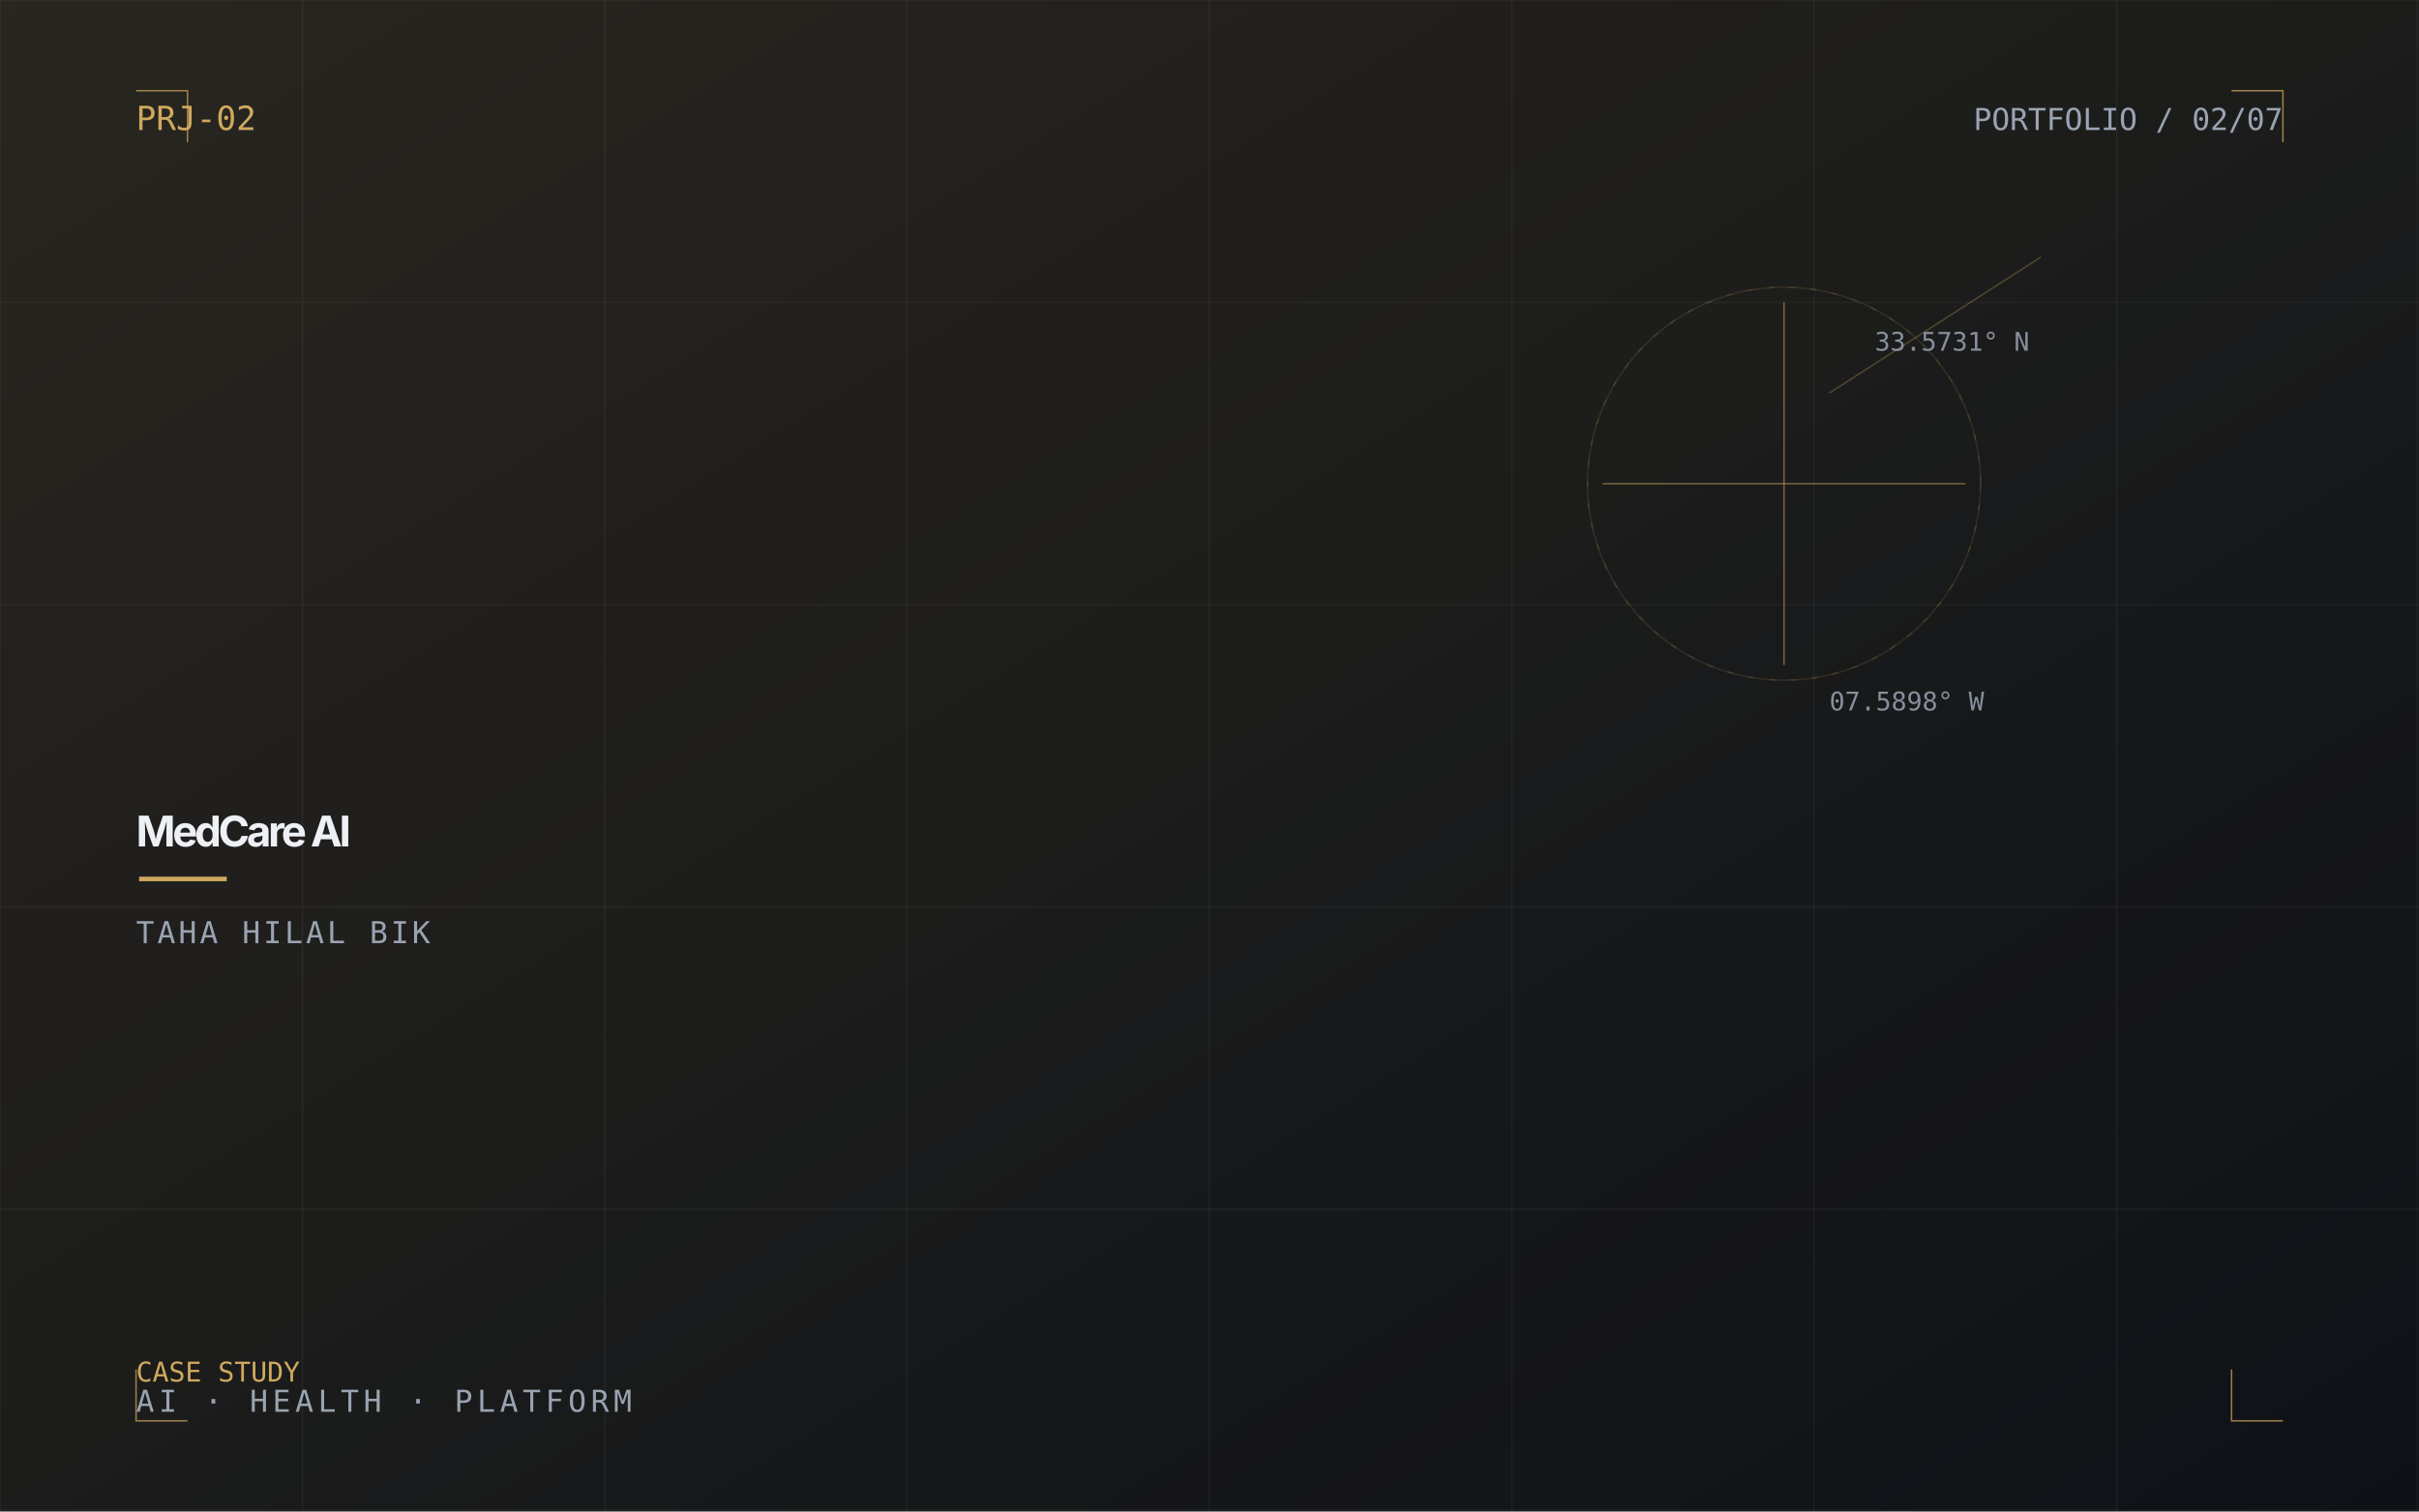
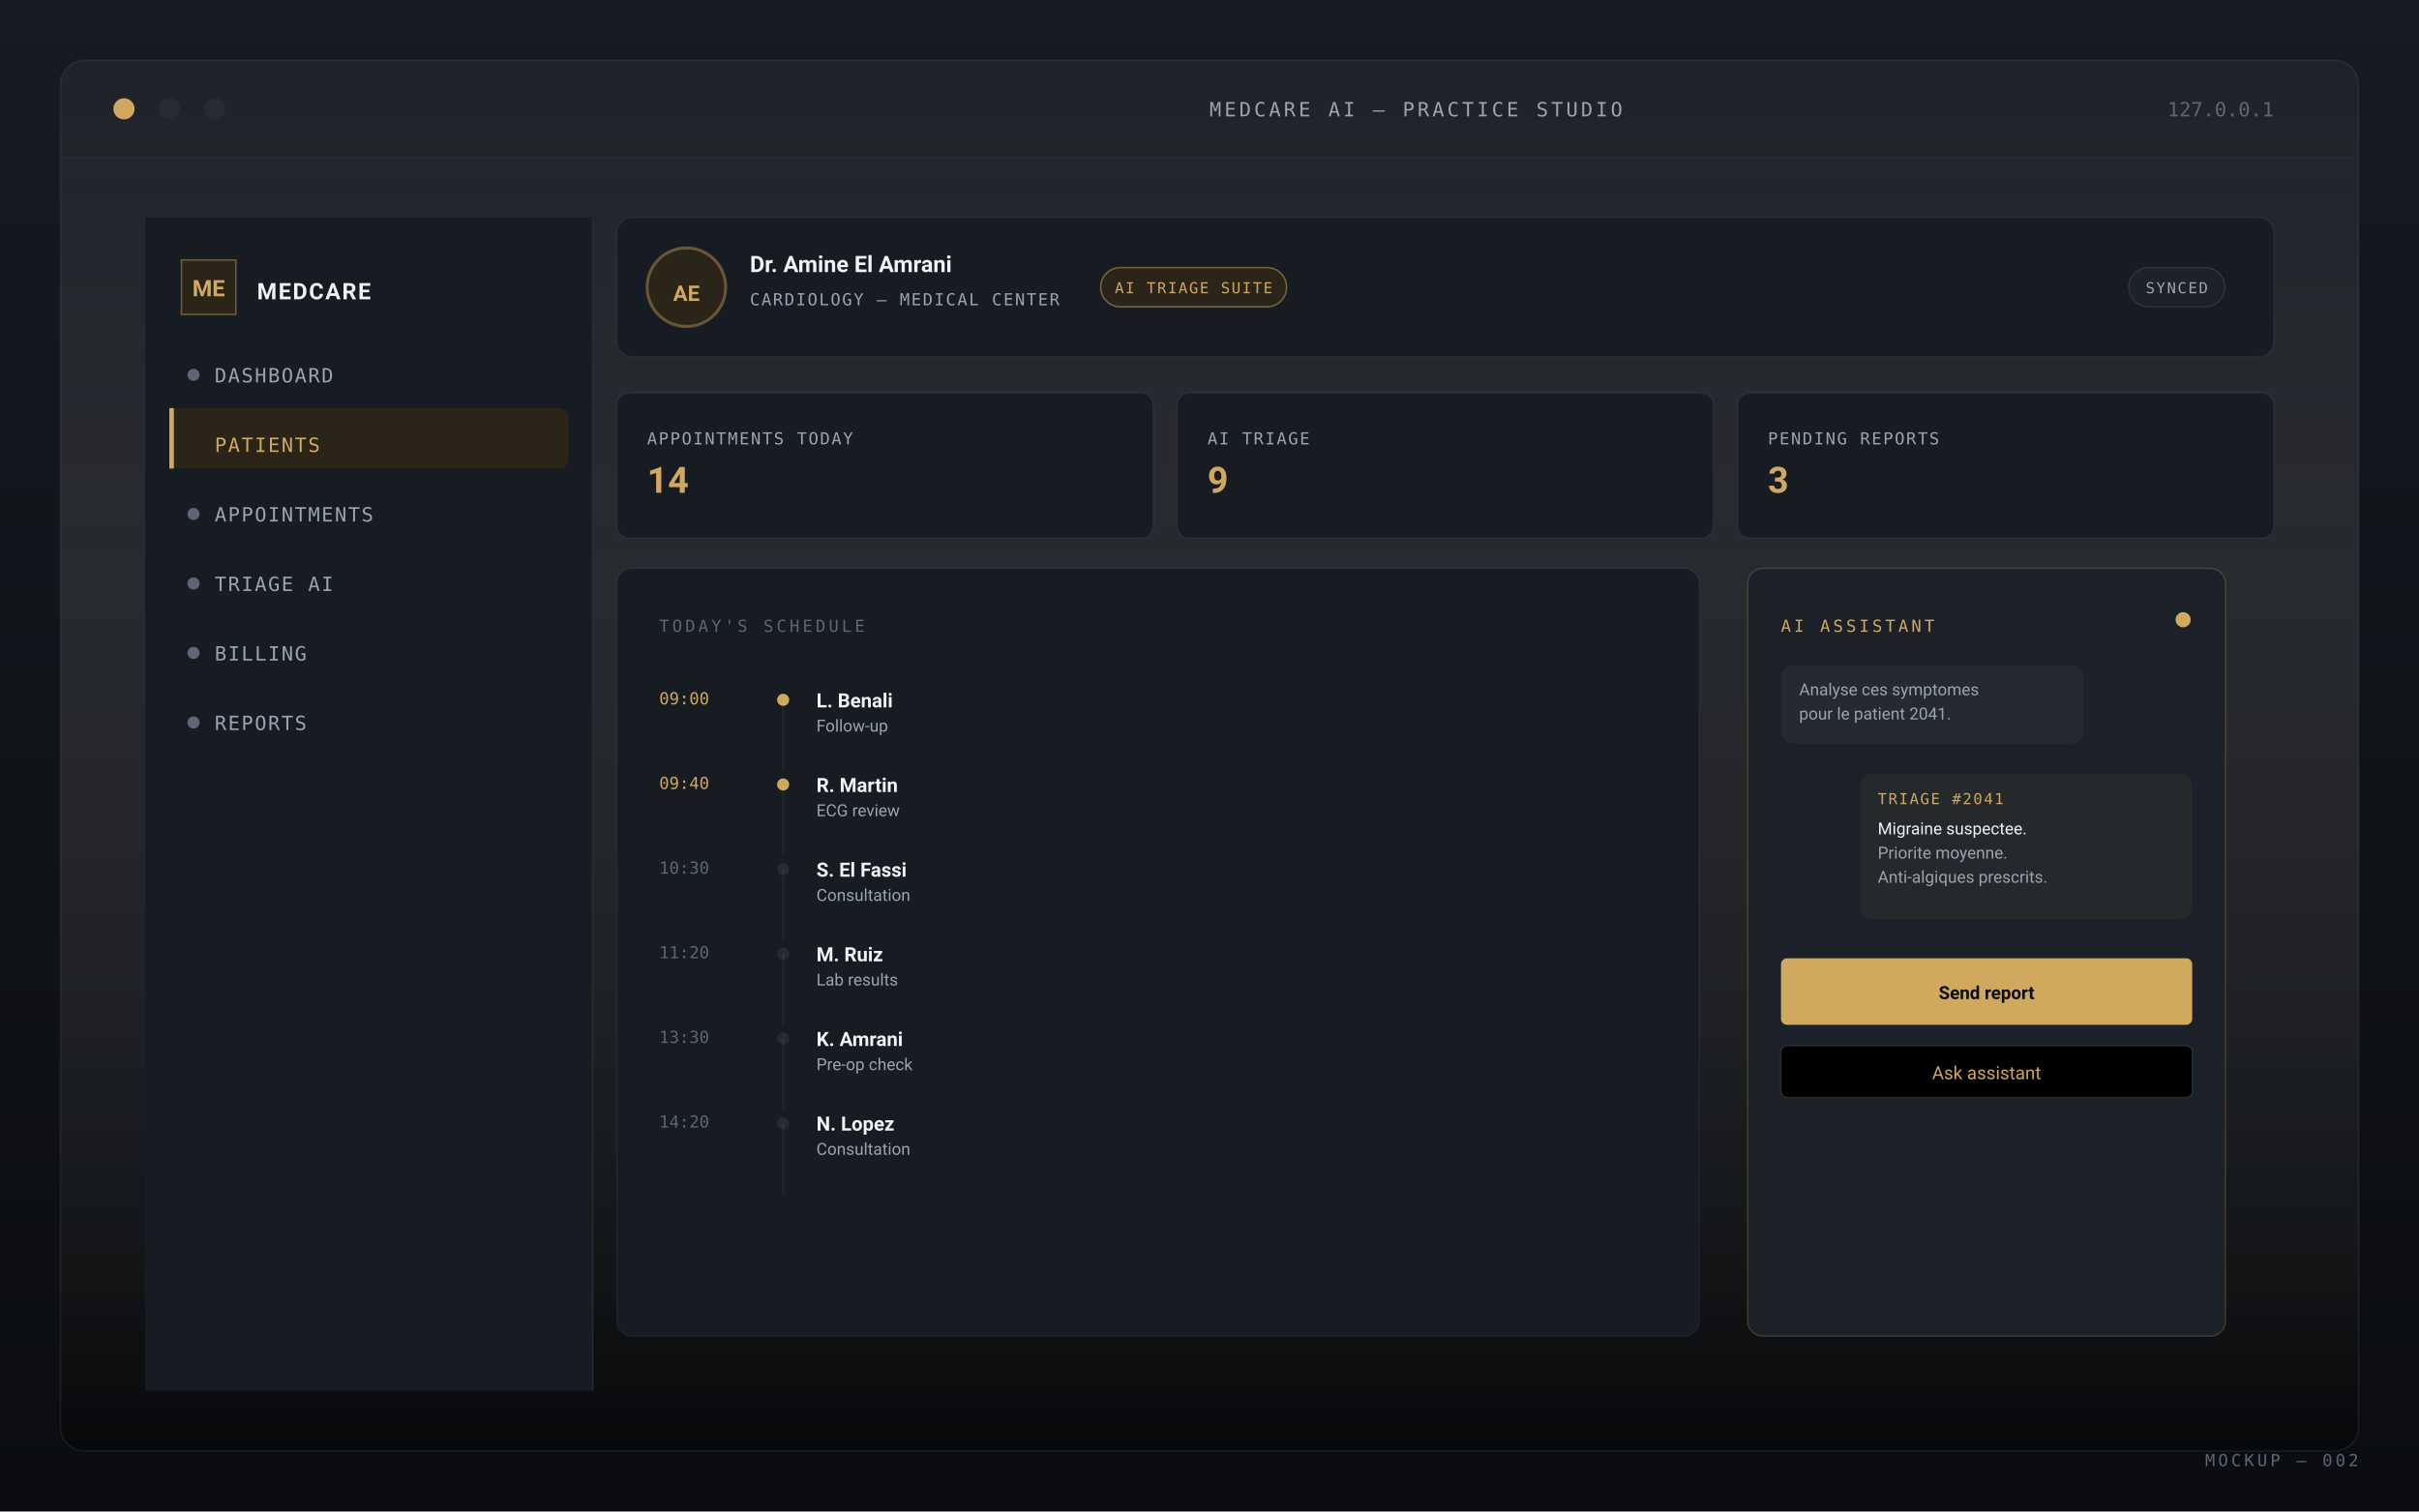
- <svg xmlns="http://www.w3.org/2000/svg" width="1600" height="1000" viewBox="0 0 1600 1000">
-   <defs>
-     <linearGradient id="g02" x1="0" y1="0" x2="1" y2="1">
-       <stop offset="0" stop-color="#d0a95f" stop-opacity="0.14" />
-       <stop offset="1" stop-color="#d0a95f" stop-opacity="0" />
-     </linearGradient>
-   </defs>
-   <rect width="1600" height="1000" fill="#0e1116" />
-   <rect width="1600" height="1000" fill="url(#g02)" />
-   <g opacity="0.5">
-     <line x1="0" y1="0" x2="0" y2="1000" stroke="rgba(237,240,244,0.08)" />
-     <line x1="200" y1="0" x2="200" y2="1000" stroke="rgba(237,240,244,0.08)" />
-     <line x1="400" y1="0" x2="400" y2="1000" stroke="rgba(237,240,244,0.08)" />
-     <line x1="600" y1="0" x2="600" y2="1000" stroke="rgba(237,240,244,0.08)" />
-     <line x1="800" y1="0" x2="800" y2="1000" stroke="rgba(237,240,244,0.08)" />
-     <line x1="1000" y1="0" x2="1000" y2="1000" stroke="rgba(237,240,244,0.08)" />
-     <line x1="1200" y1="0" x2="1200" y2="1000" stroke="rgba(237,240,244,0.08)" />
-     <line x1="1400" y1="0" x2="1400" y2="1000" stroke="rgba(237,240,244,0.08)" />
-     <line x1="1599" y1="0" x2="1599" y2="1000" stroke="rgba(237,240,244,0.08)" />
-     <line x1="0" y1="0" x2="1600" y2="0" stroke="rgba(237,240,244,0.08)" />
-     <line x1="0" y1="200" x2="1600" y2="200" stroke="rgba(237,240,244,0.08)" />
-     <line x1="0" y1="400" x2="1600" y2="400" stroke="rgba(237,240,244,0.08)" />
-     <line x1="0" y1="600" x2="1600" y2="600" stroke="rgba(237,240,244,0.08)" />
-     <line x1="0" y1="800" x2="1600" y2="800" stroke="rgba(237,240,244,0.08)" />
-     <line x1="0" y1="999" x2="1600" y2="999" stroke="rgba(237,240,244,0.08)" />
-   </g>
-   <g stroke="#d0a95f" stroke-opacity="0.5">
-     <line x1="1060.0" y1="320.0" x2="1300.0" y2="320.0" />
-     <line x1="1180.0" y1="200.0" x2="1180.0" y2="440.0" />
-     <circle cx="1180.0" cy="320.0" r="130" fill="none" stroke-opacity="0.14" />
-     <circle cx="1180.0" cy="320.0" r="130" fill="none" stroke-opacity="0.14" stroke-dasharray="4 10" />
-   </g>
-   <line x1="1210.0" y1="260.0" x2="1350.0" y2="170.0" stroke="#d0a95f" stroke-opacity="0.3" />
-   <text x="1240.0" y="232.0" fill="#9aa3b2" font-size="17" font-family="JetBrains Mono, monospace" opacity="0.85">33.5731° N</text>
-   <text x="1210.0" y="470.0" fill="#9aa3b2" font-size="17" font-family="JetBrains Mono, monospace" opacity="0.85">07.5898° W</text>
-   <g stroke="#d0a95f" stroke-opacity="0.7">
-     <path d="M 90 60 h 34 v 34" fill="none" />
-     <path d="M 1476 60 h 34 v 34" fill="none" />
-     <path d="M 90 906 v 34 h 34" fill="none" />
-     <path d="M 1476 906 v 34 h 34" fill="none" />
-   </g>
-   <text x="90" y="86" fill="#d0a95f" font-size="22" font-family="JetBrains Mono, monospace">PRJ-02</text>
-   <text x="1510" y="86" text-anchor="end" fill="#9aa3b2" font-size="20" font-family="JetBrains Mono, monospace">PORTFOLIO / 02/07</text>
-   <text x="90" y="934" fill="#9aa3b2" font-size="20" font-family="JetBrains Mono, monospace" letter-spacing="3">AI · HEALTH · PLATFORM</text>
-   <text x="90" y="914" fill="#d0a95f" font-size="18" font-family="JetBrains Mono, monospace">CASE STUDY</text>
-   <text x="90" y="560" fill="#edf0f4" font-size="28" font-weight="700" font-family="Inter, Arial, sans-serif" letter-spacing="-2">MedCare AI</text>
-   <rect x="92" y="580" width="58" height="3" fill="#d0a95f" />
-   <text x="90" y="624" fill="#9aa3b2" font-size="20" font-family="JetBrains Mono, monospace" letter-spacing="2">TAHA HILAL BIK</text>
+ <svg xmlns="http://www.w3.org/2000/svg" width="1600" height="1000" viewBox="0 0 1600 1000" font-family="system-ui,'Segoe UI',Roboto,Helvetica,Arial,sans-serif">
+   <linearGradient id="winBg" x1="0" y1="0" x2="0" y2="1">
+     <stop offset="0" stop-color="rgba(255,255,255,0.04)" />
+     <stop offset="1" stop-color="rgba(0,0,0,0.33)" />
+   </linearGradient>
+   <linearGradient id="bgTop" x1="0" y1="0" x2="0" y2="1">
+     <stop offset="0" stop-color="#161A21" />
+     <stop offset="1" stop-color="#0B0D10" />
+   </linearGradient>
+   <linearGradient id="bookSpine" x1="0" y1="0" x2="0" y2="1">
+     <stop offset="0" stop-color="#0A0C0F" />
+     <stop offset="1" stop-color="#1B202A" />
+   </linearGradient>
+   <rect x="0" y="0" width="1600" height="1000" fill="url(#bgTop)" />
+   <rect x="40" y="40" width="1520" height="920" rx="16" fill="url(#winBg)" stroke="rgba(255,255,255,0.07)" stroke-width="1" />
+   <rect x="40" y="104" width="1520" height="1" fill="#262C35" />
+   <circle cx="82" cy="72" r="7" fill="#D0A95F" />
+   <circle cx="112" cy="72" r="7" fill="#262B33" />
+   <circle cx="142" cy="72" r="7" fill="#262B33" />
+   <text x="800" y="77" font-family="ui-monospace,'Cascadia Mono','JetBrains Mono',Consolas,monospace" font-size="13" fill="#9BA4B0" letter-spacing="2">MEDCARE AI — PRACTICE STUDIO</text>
+   <text x="1504" y="77" font-family="ui-monospace,'Cascadia Mono','JetBrains Mono',Consolas,monospace" font-size="13" fill="#5E6673" text-anchor="end">127.0.0.1</text>
+   <rect x="96" y="144" width="296" height="776" fill="#171B22" />
+   <line x1="392" y1="144" x2="392" y2="920" stroke="#262C35" stroke-width="1" />
+   <rect x="120" y="172" width="36" height="36" fill="#2B2418" stroke="rgba(208,169,95,0.45)" stroke-width="1" />
+   <text x="138" y="196" font-family="system-ui,'Segoe UI',Roboto,Helvetica,Arial,sans-serif" font-size="15" fill="#D0A95F" font-weight="700" text-anchor="middle">ME</text>
+   <text x="170" y="198" font-family="system-ui,'Segoe UI',Roboto,Helvetica,Arial,sans-serif" font-size="15" fill="#F1F3F6" font-weight="700" letter-spacing="1">MEDCARE</text>
+   <circle cx="128" cy="248" r="4" fill="#5E6673" />
+   <text x="142" y="253" font-family="ui-monospace,'Cascadia Mono','JetBrains Mono',Consolas,monospace" font-size="13" fill="#9BA4B0" letter-spacing="1">DASHBOARD</text>
+   <rect x="112" y="270" width="264" height="40" rx="6" fill="#2B2418" />
+   <rect x="112" y="270" width="3" height="40" fill="#D0A95F" />
+   <text x="142" y="299" font-family="ui-monospace,'Cascadia Mono','JetBrains Mono',Consolas,monospace" font-size="13" fill="#D0A95F" letter-spacing="1">PATIENTS</text>
+   <circle cx="128" cy="340" r="4" fill="#5E6673" />
+   <text x="142" y="345" font-family="ui-monospace,'Cascadia Mono','JetBrains Mono',Consolas,monospace" font-size="13" fill="#9BA4B0" letter-spacing="1">APPOINTMENTS</text>
+   <circle cx="128" cy="386" r="4" fill="#5E6673" />
+   <text x="142" y="391" font-family="ui-monospace,'Cascadia Mono','JetBrains Mono',Consolas,monospace" font-size="13" fill="#9BA4B0" letter-spacing="1">TRIAGE AI</text>
+   <circle cx="128" cy="432" r="4" fill="#5E6673" />
+   <text x="142" y="437" font-family="ui-monospace,'Cascadia Mono','JetBrains Mono',Consolas,monospace" font-size="13" fill="#9BA4B0" letter-spacing="1">BILLING</text>
+   <circle cx="128" cy="478" r="4" fill="#5E6673" />
+   <text x="142" y="483" font-family="ui-monospace,'Cascadia Mono','JetBrains Mono',Consolas,monospace" font-size="13" fill="#9BA4B0" letter-spacing="1">REPORTS</text>
+   <rect x="408" y="144" width="1096" height="92" rx="10" fill="#171B22" stroke="rgba(255,255,255,0.05)" stroke-width="1" />
+   <circle cx="454" cy="190" r="26" fill="#2B2418" stroke="rgba(208,169,95,0.4)" stroke-width="2" />
+   <text x="454" y="199.1" font-family="system-ui,'Segoe UI',Roboto,Helvetica,Arial,sans-serif" font-size="14.3" fill="#D0A95F" font-weight="700" text-anchor="middle">AE</text>
+   <text x="496" y="180" font-family="system-ui,'Segoe UI',Roboto,Helvetica,Arial,sans-serif" font-size="15" fill="#F1F3F6" font-weight="700">Dr. Amine El Amrani</text>
+   <text x="496" y="202" font-family="ui-monospace,'Cascadia Mono','JetBrains Mono',Consolas,monospace" font-size="11" fill="#9BA4B0" letter-spacing="1">CARDIOLOGY — MEDICAL CENTER</text>
+   <rect x="728" y="177" width="123" height="26" rx="13" fill="#2B2418" stroke="rgba(208,169,95,0.5)" stroke-width="1" />
+   <text x="789.5" y="194" font-family="ui-monospace,'Cascadia Mono','JetBrains Mono',Consolas,monospace" font-size="10" fill="#D0A95F" letter-spacing="1" text-anchor="middle">AI TRIAGE SUITE</text>
+   <rect x="1408" y="177" width="63.6" height="26" rx="13" fill="rgba(255,255,255,0.03)" stroke="rgba(255,255,255,0.09)" stroke-width="1" />
+   <text x="1439.8" y="194" font-family="ui-monospace,'Cascadia Mono','JetBrains Mono',Consolas,monospace" font-size="10" fill="#9BA4B0" letter-spacing="1" text-anchor="middle">SYNCED</text>
+   <rect x="408" y="260" width="354.667" height="96" rx="8" fill="#171B22" stroke="rgba(255,255,255,0.05)" stroke-width="1" />
+   <text x="428" y="294" font-family="ui-monospace,'Cascadia Mono','JetBrains Mono',Consolas,monospace" font-size="11" fill="#9BA4B0" letter-spacing="1">APPOINTMENTS TODAY</text>
+   <text x="428" y="326" font-family="system-ui,'Segoe UI',Roboto,Helvetica,Arial,sans-serif" font-size="24" fill="#D0A95F" font-weight="700">14</text>
+   <rect x="778.667" y="260" width="354.667" height="96" rx="8" fill="#171B22" stroke="rgba(255,255,255,0.05)" stroke-width="1" />
+   <text x="798.667" y="294" font-family="ui-monospace,'Cascadia Mono','JetBrains Mono',Consolas,monospace" font-size="11" fill="#9BA4B0" letter-spacing="1">AI TRIAGE</text>
+   <text x="798.667" y="326" font-family="system-ui,'Segoe UI',Roboto,Helvetica,Arial,sans-serif" font-size="24" fill="#D0A95F" font-weight="700">9</text>
+   <rect x="1149.333" y="260" width="354.667" height="96" rx="8" fill="#171B22" stroke="rgba(255,255,255,0.05)" stroke-width="1" />
+   <text x="1169.333" y="294" font-family="ui-monospace,'Cascadia Mono','JetBrains Mono',Consolas,monospace" font-size="11" fill="#9BA4B0" letter-spacing="1">PENDING REPORTS</text>
+   <text x="1169.333" y="326" font-family="system-ui,'Segoe UI',Roboto,Helvetica,Arial,sans-serif" font-size="24" fill="#D0A95F" font-weight="700">3</text>
+   <rect x="408" y="376" width="716" height="508" rx="10" fill="#171B22" stroke="rgba(255,255,255,0.05)" stroke-width="1" />
+   <text x="436" y="418" font-family="ui-monospace,'Cascadia Mono','JetBrains Mono',Consolas,monospace" font-size="11" fill="#5E6673" letter-spacing="2">TODAY'S SCHEDULE</text>
+   <text x="436" y="466" font-family="ui-monospace,'Cascadia Mono','JetBrains Mono',Consolas,monospace" font-size="11" fill="#D0A95F">09:00</text>
+   <circle cx="518" cy="463" r="4" fill="#D0A95F" />
+   <line x1="518" y1="463" x2="518" y2="510" stroke="rgba(255,255,255,0.06)" stroke-width="1" />
+   <text x="540" y="468" font-family="system-ui,'Segoe UI',Roboto,Helvetica,Arial,sans-serif" font-size="13" fill="#F1F3F6" font-weight="600">L. Benali</text>
+   <text x="540" y="484" font-family="system-ui,'Segoe UI',Roboto,Helvetica,Arial,sans-serif" font-size="11" fill="#9BA4B0">Follow-up</text>
+   <text x="436" y="522" font-family="ui-monospace,'Cascadia Mono','JetBrains Mono',Consolas,monospace" font-size="11" fill="#D0A95F">09:40</text>
+   <circle cx="518" cy="519" r="4" fill="#D0A95F" />
+   <line x1="518" y1="519" x2="518" y2="566" stroke="rgba(255,255,255,0.06)" stroke-width="1" />
+   <text x="540" y="524" font-family="system-ui,'Segoe UI',Roboto,Helvetica,Arial,sans-serif" font-size="13" fill="#F1F3F6" font-weight="600">R. Martin</text>
+   <text x="540" y="540" font-family="system-ui,'Segoe UI',Roboto,Helvetica,Arial,sans-serif" font-size="11" fill="#9BA4B0">ECG review</text>
+   <text x="436" y="578" font-family="ui-monospace,'Cascadia Mono','JetBrains Mono',Consolas,monospace" font-size="11" fill="#5E6673">10:30</text>
+   <circle cx="518" cy="575" r="4" fill="#262B33" />
+   <line x1="518" y1="575" x2="518" y2="622" stroke="rgba(255,255,255,0.06)" stroke-width="1" />
+   <text x="540" y="580" font-family="system-ui,'Segoe UI',Roboto,Helvetica,Arial,sans-serif" font-size="13" fill="#F1F3F6" font-weight="600">S. El Fassi</text>
+   <text x="540" y="596" font-family="system-ui,'Segoe UI',Roboto,Helvetica,Arial,sans-serif" font-size="11" fill="#9BA4B0">Consultation</text>
+   <text x="436" y="634" font-family="ui-monospace,'Cascadia Mono','JetBrains Mono',Consolas,monospace" font-size="11" fill="#5E6673">11:20</text>
+   <circle cx="518" cy="631" r="4" fill="#262B33" />
+   <line x1="518" y1="631" x2="518" y2="678" stroke="rgba(255,255,255,0.06)" stroke-width="1" />
+   <text x="540" y="636" font-family="system-ui,'Segoe UI',Roboto,Helvetica,Arial,sans-serif" font-size="13" fill="#F1F3F6" font-weight="600">M. Ruiz</text>
+   <text x="540" y="652" font-family="system-ui,'Segoe UI',Roboto,Helvetica,Arial,sans-serif" font-size="11" fill="#9BA4B0">Lab results</text>
+   <text x="436" y="690" font-family="ui-monospace,'Cascadia Mono','JetBrains Mono',Consolas,monospace" font-size="11" fill="#5E6673">13:30</text>
+   <circle cx="518" cy="687" r="4" fill="#262B33" />
+   <line x1="518" y1="687" x2="518" y2="734" stroke="rgba(255,255,255,0.06)" stroke-width="1" />
+   <text x="540" y="692" font-family="system-ui,'Segoe UI',Roboto,Helvetica,Arial,sans-serif" font-size="13" fill="#F1F3F6" font-weight="600">K. Amrani</text>
+   <text x="540" y="708" font-family="system-ui,'Segoe UI',Roboto,Helvetica,Arial,sans-serif" font-size="11" fill="#9BA4B0">Pre-op check</text>
+   <text x="436" y="746" font-family="ui-monospace,'Cascadia Mono','JetBrains Mono',Consolas,monospace" font-size="11" fill="#5E6673">14:20</text>
+   <circle cx="518" cy="743" r="4" fill="#262B33" />
+   <line x1="518" y1="743" x2="518" y2="790" stroke="rgba(255,255,255,0.06)" stroke-width="1" />
+   <text x="540" y="748" font-family="system-ui,'Segoe UI',Roboto,Helvetica,Arial,sans-serif" font-size="13" fill="#F1F3F6" font-weight="600">N. Lopez</text>
+   <text x="540" y="764" font-family="system-ui,'Segoe UI',Roboto,Helvetica,Arial,sans-serif" font-size="11" fill="#9BA4B0">Consultation</text>
+   <rect x="1156" y="376" width="316" height="508" rx="10" fill="#1C2129" stroke="rgba(208,169,95,0.22)" stroke-width="1" />
+   <text x="1178" y="418" font-family="ui-monospace,'Cascadia Mono','JetBrains Mono',Consolas,monospace" font-size="11" fill="#D0A95F" letter-spacing="2">AI ASSISTANT</text>
+   <circle cx="1444" cy="410" r="5" fill="#D0A95F" />
+   <rect x="1178" y="440" width="200" height="52" rx="8" fill="rgba(255,255,255,0.04)" />
+   <text x="1190" y="460" font-family="system-ui,'Segoe UI',Roboto,Helvetica,Arial,sans-serif" font-size="11" fill="#9BA4B0">Analyse ces symptomes</text>
+   <text x="1190" y="476" font-family="system-ui,'Segoe UI',Roboto,Helvetica,Arial,sans-serif" font-size="11" fill="#9BA4B0">pour le patient 2041.</text>
+   <rect x="1230" y="512" width="220" height="96" rx="8" fill="rgba(208,169,95,0.06)" />
+   <text x="1242" y="532" font-family="ui-monospace,'Cascadia Mono','JetBrains Mono',Consolas,monospace" font-size="10" fill="#D0A95F" letter-spacing="1">TRIAGE #2041</text>
+   <text x="1242" y="552" font-family="system-ui,'Segoe UI',Roboto,Helvetica,Arial,sans-serif" font-size="11" fill="#F1F3F6">Migraine suspectee.</text>
+   <text x="1242" y="568" font-family="system-ui,'Segoe UI',Roboto,Helvetica,Arial,sans-serif" font-size="11" fill="#9BA4B0">Priorite moyenne.</text>
+   <text x="1242" y="584" font-family="system-ui,'Segoe UI',Roboto,Helvetica,Arial,sans-serif" font-size="11" fill="#9BA4B0">Anti-algiques prescrits.</text>
+   <rect x="1178" y="634" width="272" height="44" rx="4" fill="#D0A95F" />
+   <text x="1314" y="661" font-family="system-ui,'Segoe UI',Roboto,Helvetica,Arial,sans-serif" font-size="12" fill="#0B0D10" font-weight="600" text-anchor="middle">Send report</text>
+   <rect x="1178" y="692" width="272" height="34" rx="4" stroke="rgba(255,255,255,0.1)" stroke-width="1" />
+   <text x="1314" y="714" font-family="system-ui,'Segoe UI',Roboto,Helvetica,Arial,sans-serif" font-size="12" fill="#D0A95F" text-anchor="middle">Ask assistant</text>
+   <text x="1560" y="970" font-family="ui-monospace,'Cascadia Mono','JetBrains Mono',Consolas,monospace" font-size="11" fill="#5E6673" letter-spacing="2" text-anchor="end">MOCKUP — 002</text>
</svg>
